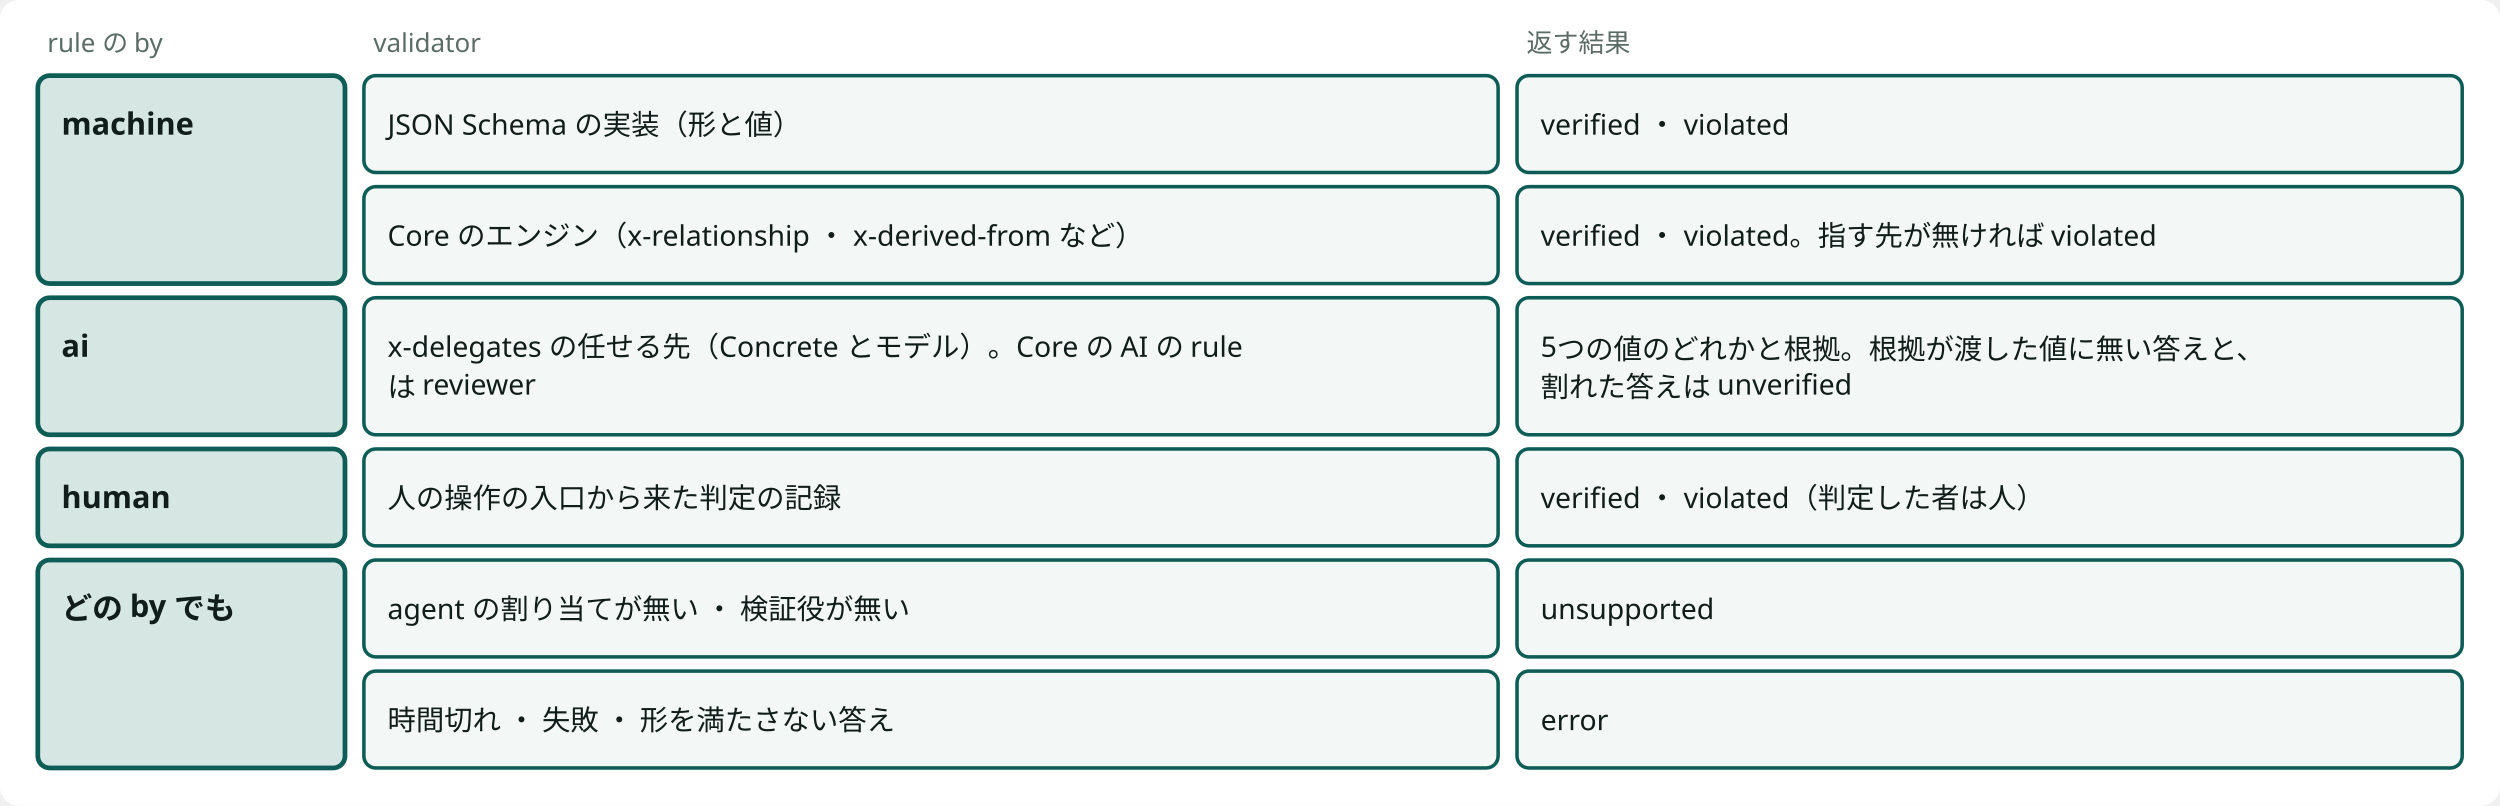
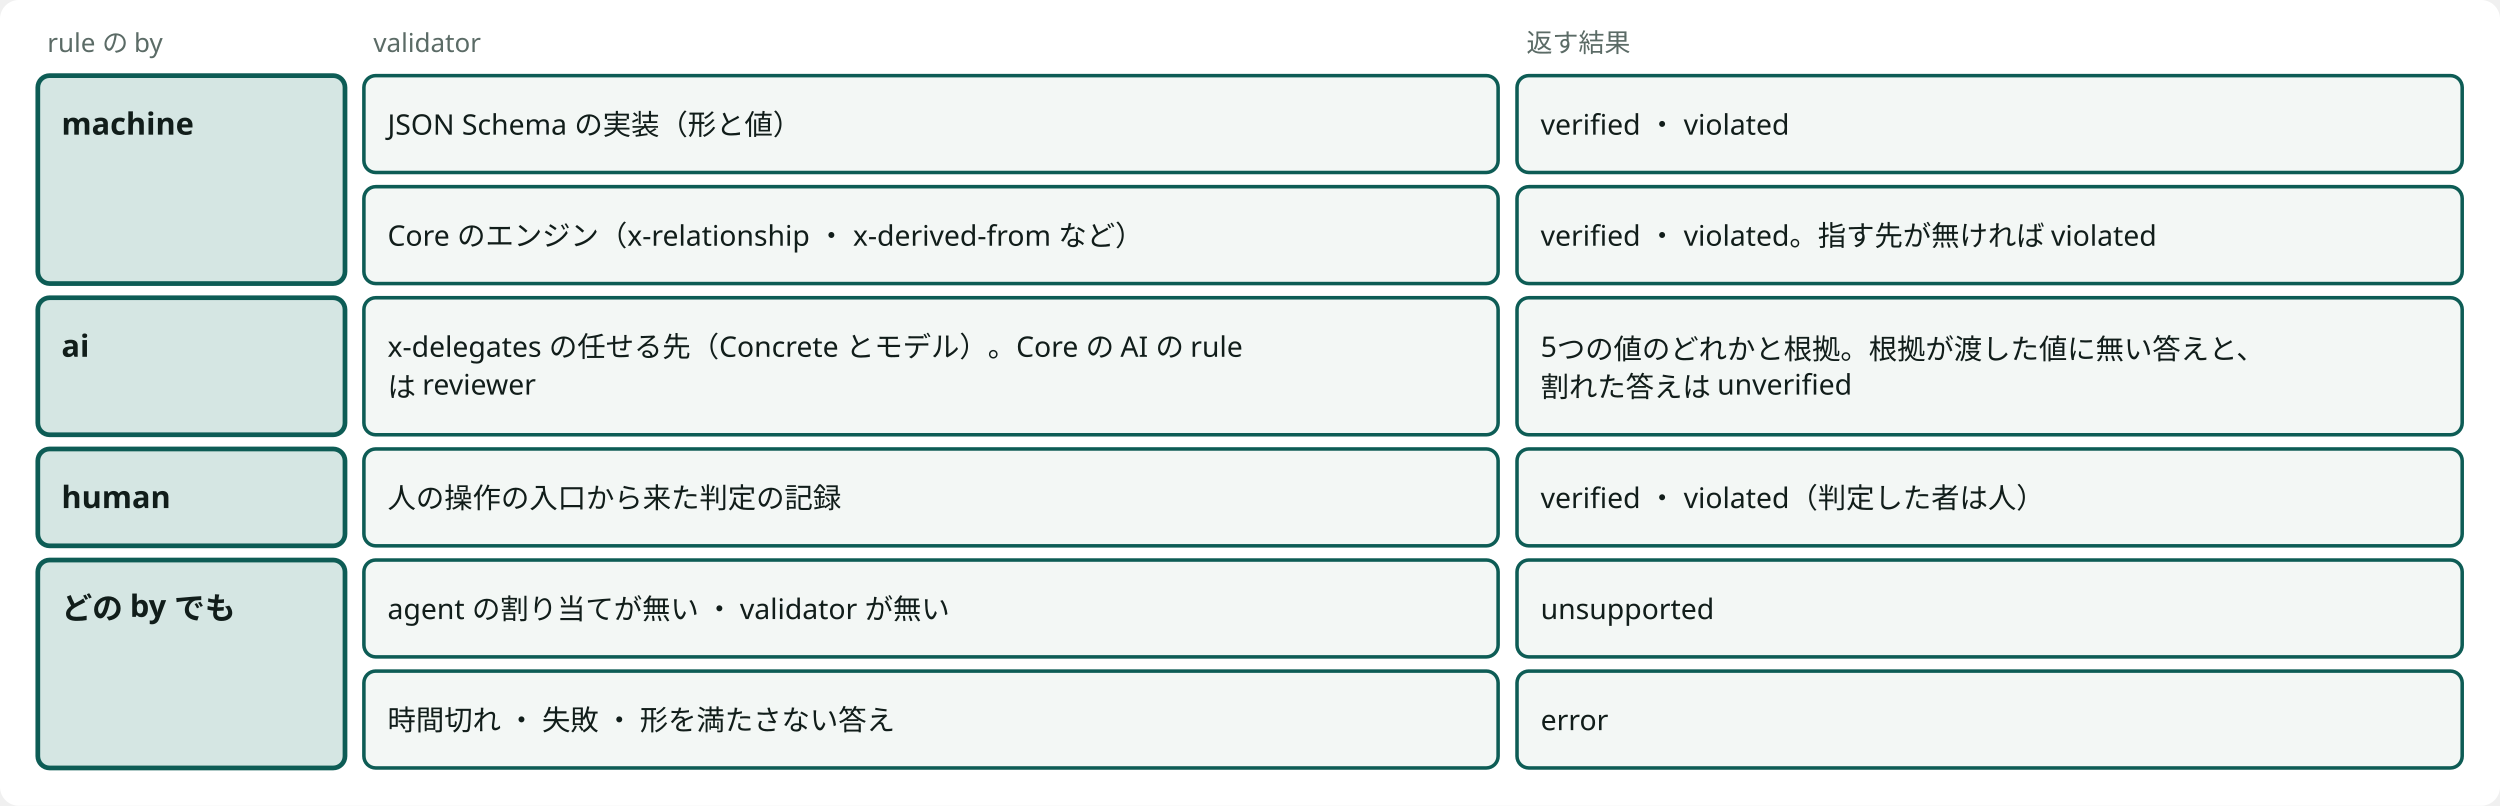
<svg viewBox="0 0 1058 341" style="min-width:900px" role="img" aria-label="rule の by ごとの validator と、返す結果" class="dsvg">
  <style data-dsvg="dark">.dsvg .canvas{fill:var(--dsvg-area-fill,#FFFFFF)}.dsvg .note{fill:var(--dsvg-ink-soft,#5B6B66);font-size:11px}.dsvg .box.focus{fill:var(--dsvg-accent-bg,#D5E6E3);stroke:var(--dsvg-accent,#0D5C55)}.dsvg .title{fill:var(--dsvg-ink,#111D1A);font-size:13px;font-weight:700}.dsvg .box{fill:var(--dsvg-box-fill,#F3F7F5);stroke:var(--dsvg-accent,#0D5C55)}.dsvg .label{fill:var(--dsvg-ink,#111D1A);font-size:12px}@media (prefers-color-scheme:dark){:root:not([data-theme="light"]) .dsvg,.dsvg:root:not([data-theme="light"]){--dsvg-area-fill:#22302D;--dsvg-ink-soft:#9DADA8;--dsvg-accent-bg:#173330;--dsvg-accent:#6CC9B8;--dsvg-ink:#E6EEEB;--dsvg-box-fill:#16211E}}:root[data-theme="dark"] .dsvg{--dsvg-area-fill:#22302D;--dsvg-ink-soft:#9DADA8;--dsvg-accent-bg:#173330;--dsvg-accent:#6CC9B8;--dsvg-ink:#E6EEEB;--dsvg-box-fill:#16211E}</style>
  <rect data-dsvg="canvas" class="canvas" x="0.0" y="0.0" width="1058.0" height="341.0" fill="#FFFFFF" rx="8" />
  <text class="note" x="20" y="22" font-family="Noto Sans JP, Hiragino Kaku Gothic ProN, sans-serif" font-size="11" fill="#5B6B66">rule の by</text>
  <text class="note" x="158" y="22" font-family="Noto Sans JP, Hiragino Kaku Gothic ProN, sans-serif" font-size="11" fill="#5B6B66">validator</text>
  <text class="note" x="646" y="22" font-family="Noto Sans JP, Hiragino Kaku Gothic ProN, sans-serif" font-size="11" fill="#5B6B66">返す結果</text>
  <rect class="box focus" x="16" y="32" width="130" height="88" fill="#D5E6E3" stroke="#0D5C55" stroke-width="2" rx="5" />
  <text class="title" x="26" y="57" font-family="Noto Sans JP, Hiragino Kaku Gothic ProN, sans-serif" font-size="13" font-weight="700" fill="#111D1A">machine</text>
  <rect class="box focus" x="16" y="126" width="130" height="58" fill="#D5E6E3" stroke="#0D5C55" stroke-width="2" rx="5" />
  <text class="title" x="26" y="151" font-family="Noto Sans JP, Hiragino Kaku Gothic ProN, sans-serif" font-size="13" font-weight="700" fill="#111D1A">ai</text>
  <rect class="box focus" x="16" y="190" width="130" height="41" fill="#D5E6E3" stroke="#0D5C55" stroke-width="2" rx="5" />
  <text class="title" x="26" y="215" font-family="Noto Sans JP, Hiragino Kaku Gothic ProN, sans-serif" font-size="13" font-weight="700" fill="#111D1A">human</text>
  <rect class="box focus" x="16" y="237" width="130" height="88" fill="#D5E6E3" stroke="#0D5C55" stroke-width="2" rx="5" />
  <text class="title" x="26" y="262" font-family="Noto Sans JP, Hiragino Kaku Gothic ProN, sans-serif" font-size="13" font-weight="700" fill="#111D1A">どの by でも</text>
  <rect class="box" x="154" y="32" width="480" height="41" fill="#F3F7F5" stroke="#0D5C55" stroke-width="1.5" rx="5" />
  <text class="label" x="164" y="57" font-family="Noto Sans JP, Hiragino Kaku Gothic ProN, sans-serif" font-size="12" fill="#111D1A">JSON Schema の実装（形と値）</text>
  <rect class="box" x="642" y="32" width="400" height="41" fill="#F3F7F5" stroke="#0D5C55" stroke-width="1.5" rx="5" />
  <text class="label" x="652" y="57" font-family="Noto Sans JP, Hiragino Kaku Gothic ProN, sans-serif" font-size="12" fill="#111D1A">verified ・ violated</text>
  <rect class="box" x="154" y="79" width="480" height="41" fill="#F3F7F5" stroke="#0D5C55" stroke-width="1.5" rx="5" />
  <text class="label" x="164" y="104" font-family="Noto Sans JP, Hiragino Kaku Gothic ProN, sans-serif" font-size="12" fill="#111D1A">Core のエンジン（x-relationship ・ x-derived-from など）</text>
  <rect class="box" x="642" y="79" width="400" height="41" fill="#F3F7F5" stroke="#0D5C55" stroke-width="1.5" rx="5" />
  <text class="label" x="652" y="104" font-family="Noto Sans JP, Hiragino Kaku Gothic ProN, sans-serif" font-size="12" fill="#111D1A">verified ・ violated。指す先が無ければ violated</text>
  <rect class="box" x="154" y="126" width="480" height="58" fill="#F3F7F5" stroke="#0D5C55" stroke-width="1.5" rx="5" />
  <text class="label" x="164" y="151" font-family="Noto Sans JP, Hiragino Kaku Gothic ProN, sans-serif" font-size="12" fill="#111D1A">x-delegates の任せる先（Concrete とモデル）。Core の AI の rule</text>
  <text class="label" x="164" y="168" font-family="Noto Sans JP, Hiragino Kaku Gothic ProN, sans-serif" font-size="12" fill="#111D1A">は reviewer</text>
  <rect class="box" x="642" y="126" width="400" height="58" fill="#F3F7F5" stroke="#0D5C55" stroke-width="1.5" rx="5" />
  <text class="label" x="652" y="151" font-family="Noto Sans JP, Hiragino Kaku Gothic ProN, sans-serif" font-size="12" fill="#111D1A">5つの値のどれかと根拠。根拠が渡した値に無い答えと、</text>
  <text class="label" x="652" y="168" font-family="Noto Sans JP, Hiragino Kaku Gothic ProN, sans-serif" font-size="12" fill="#111D1A">割れた答えは unverified</text>
  <rect class="box" x="154" y="190" width="480" height="41" fill="#F3F7F5" stroke="#0D5C55" stroke-width="1.5" rx="5" />
  <text class="label" x="164" y="215" font-family="Noto Sans JP, Hiragino Kaku Gothic ProN, sans-serif" font-size="12" fill="#111D1A">人の操作の入口から来た判定の記録</text>
  <rect class="box" x="642" y="190" width="400" height="41" fill="#F3F7F5" stroke="#0D5C55" stroke-width="1.5" rx="5" />
  <text class="label" x="652" y="215" font-family="Noto Sans JP, Hiragino Kaku Gothic ProN, sans-serif" font-size="12" fill="#111D1A">verified ・ violated（判定した者は人）</text>
  <rect class="box" x="154" y="237" width="480" height="41" fill="#F3F7F5" stroke="#0D5C55" stroke-width="1.5" rx="5" />
-   <text class="label" x="164" y="262" font-family="Noto Sans JP, Hiragino Kaku Gothic ProN, sans-serif" font-size="12" fill="#111D1A">agent の割り当てが無い ・ 検証役が無い</text>
+   <text class="label" x="164" y="262" font-family="Noto Sans JP, Hiragino Kaku Gothic ProN, sans-serif" font-size="12" fill="#111D1A">agent の割り当てが無い ・ validator が無い</text>
  <rect class="box" x="642" y="237" width="400" height="41" fill="#F3F7F5" stroke="#0D5C55" stroke-width="1.5" rx="5" />
  <text class="label" x="652" y="262" font-family="Noto Sans JP, Hiragino Kaku Gothic ProN, sans-serif" font-size="12" fill="#111D1A">unsupported</text>
  <rect class="box" x="154" y="284" width="480" height="41" fill="#F3F7F5" stroke="#0D5C55" stroke-width="1.5" rx="5" />
  <text class="label" x="164" y="309" font-family="Noto Sans JP, Hiragino Kaku Gothic ProN, sans-serif" font-size="12" fill="#111D1A">時間切れ ・ 失敗 ・ 形を満たさない答え</text>
  <rect class="box" x="642" y="284" width="400" height="41" fill="#F3F7F5" stroke="#0D5C55" stroke-width="1.5" rx="5" />
  <text class="label" x="652" y="309" font-family="Noto Sans JP, Hiragino Kaku Gothic ProN, sans-serif" font-size="12" fill="#111D1A">error</text>
</svg>
